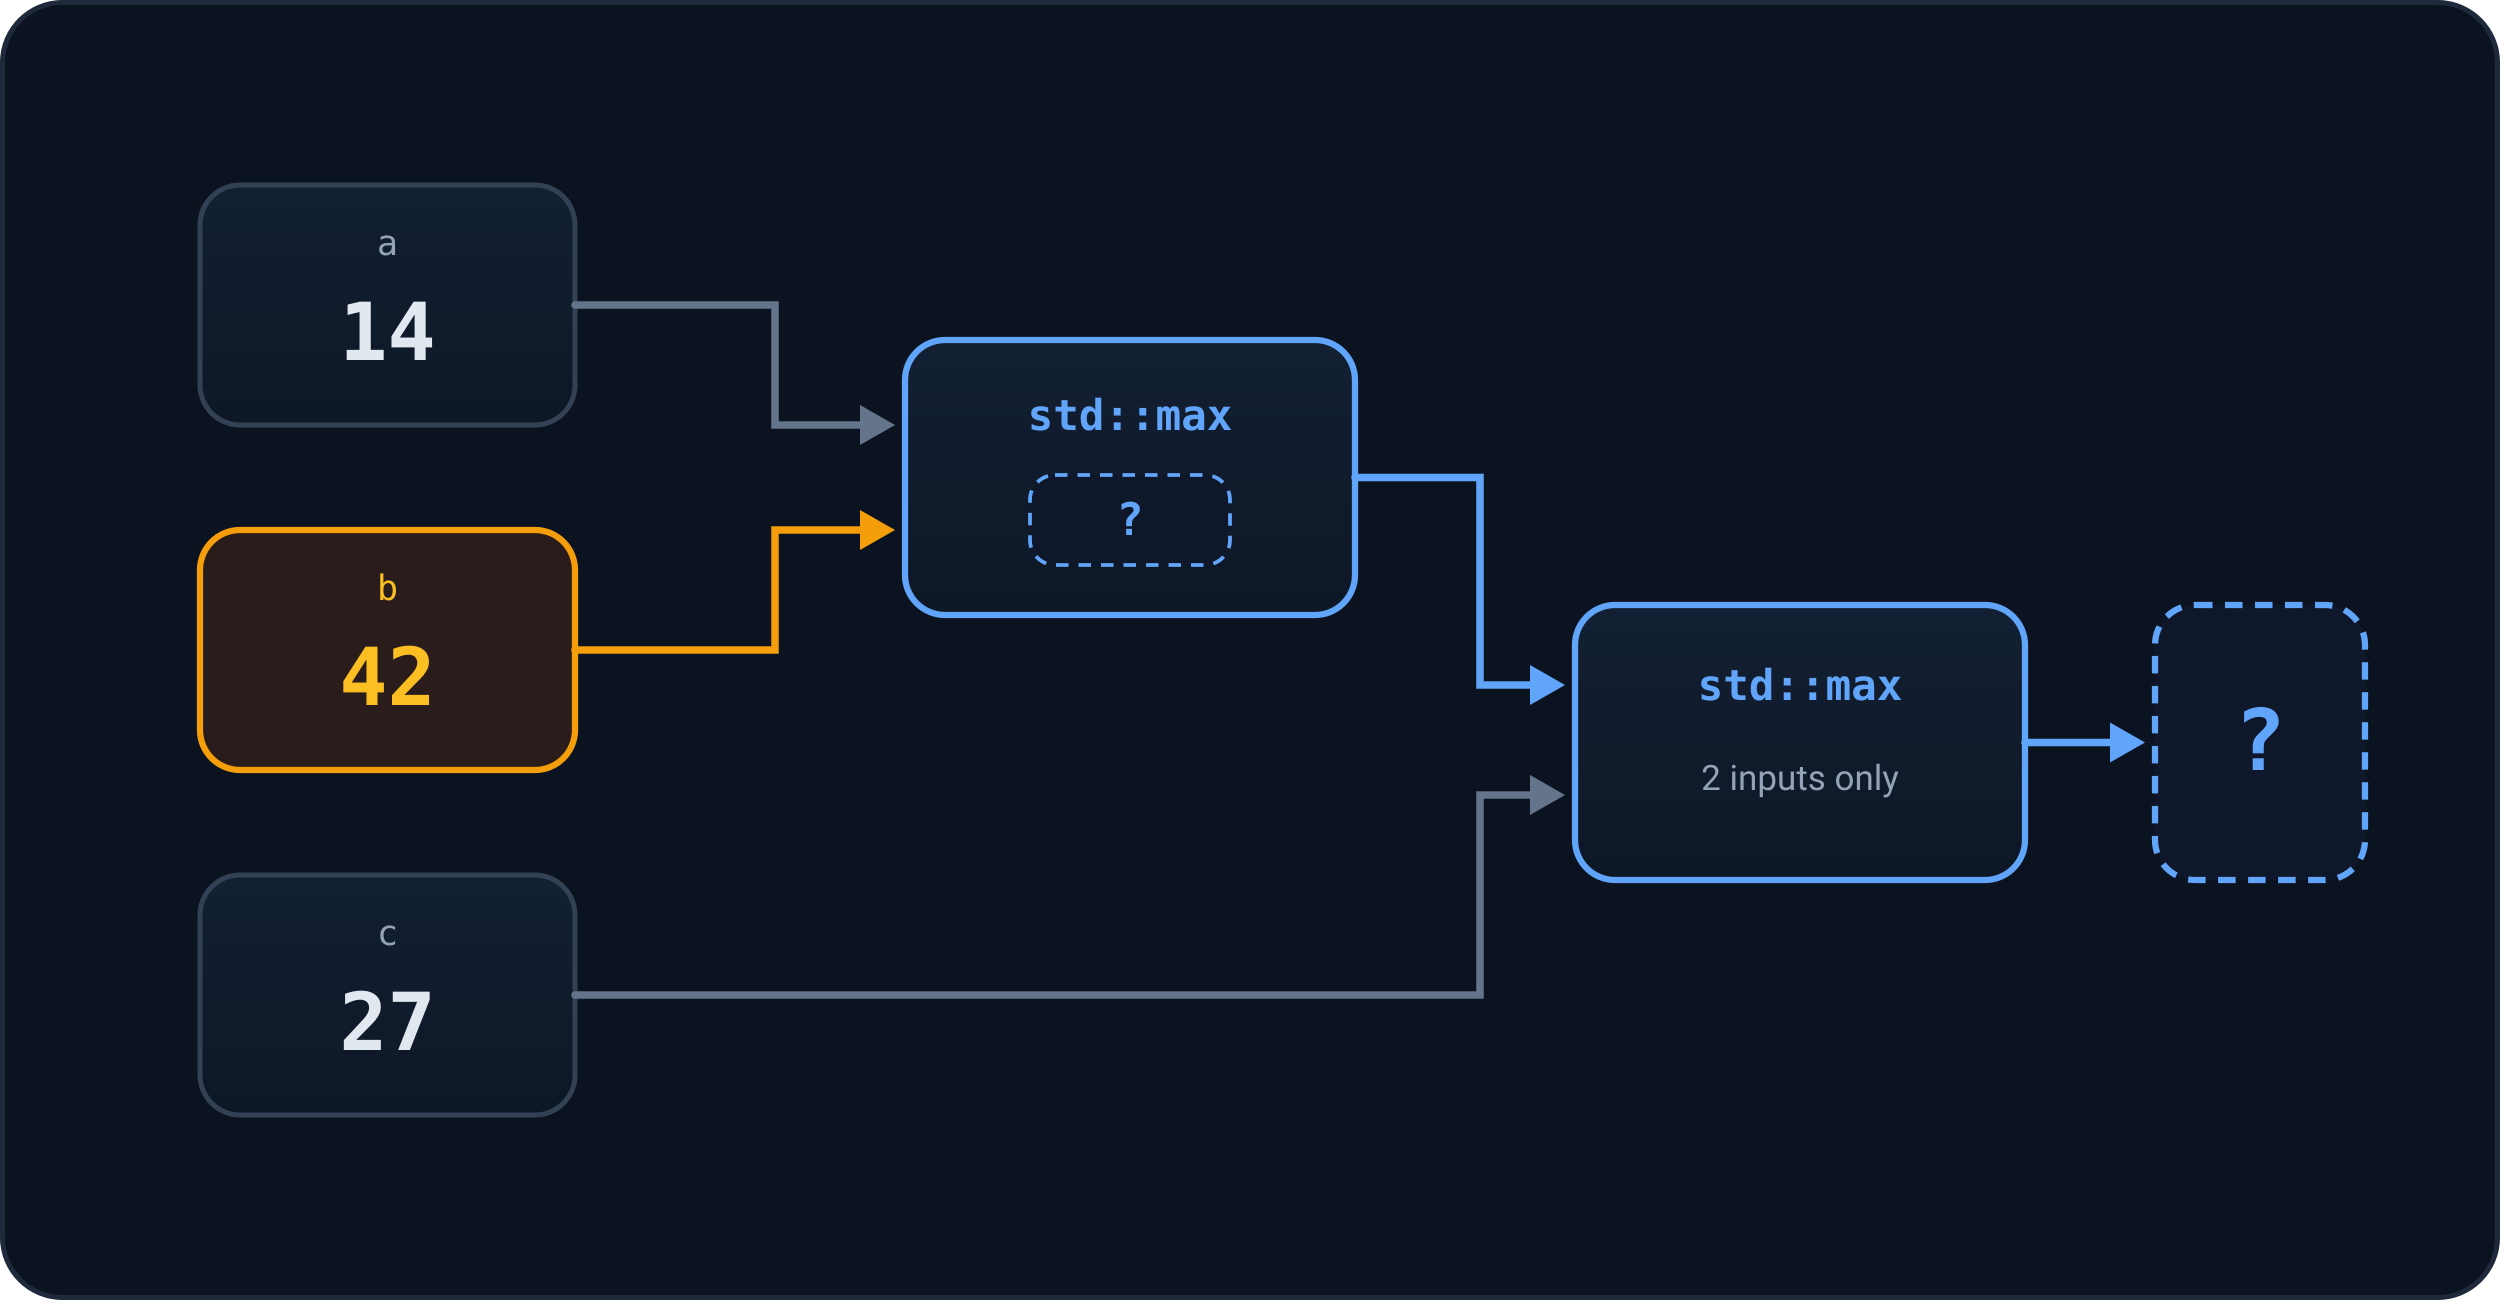
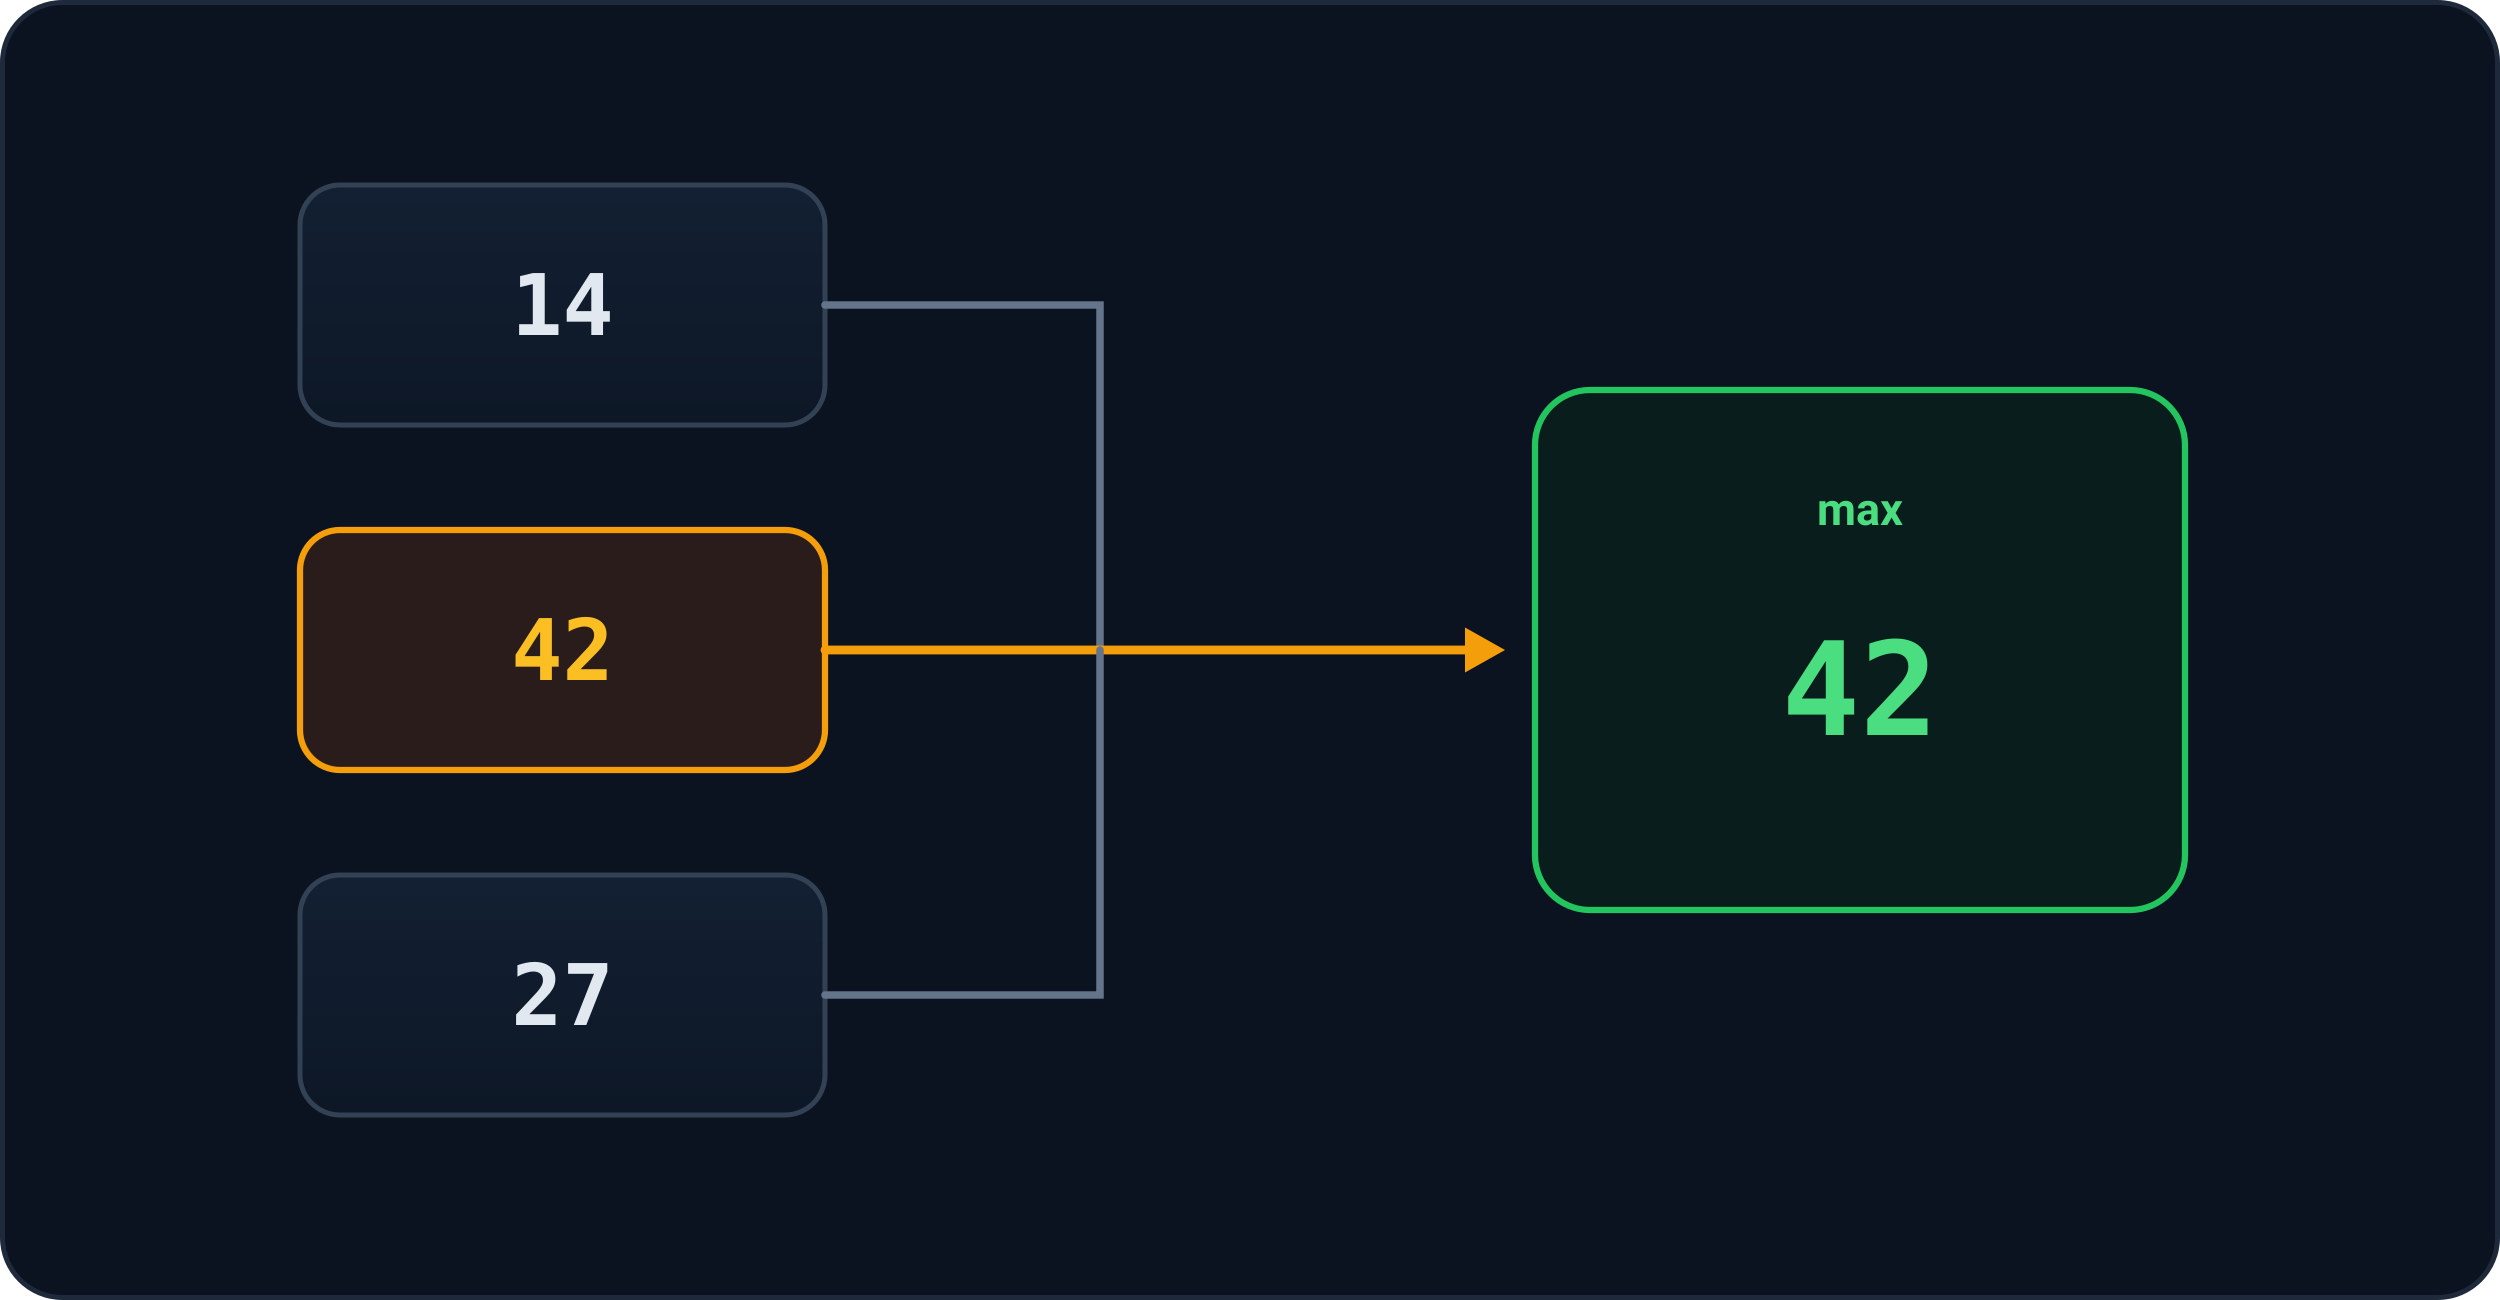
<svg xmlns="http://www.w3.org/2000/svg" viewBox="0 0 1000 520" role="img" aria-labelledby="max3Title max3Desc">
  <defs>
    <linearGradient id="m3Panel" x1="0" y1="0" x2="0" y2="1">
      <stop offset="0%" stop-color="#132033" />
      <stop offset="100%" stop-color="#0d1726" />
    </linearGradient>
  </defs>
  <rect x="1" y="1" width="998" height="518" rx="24" fill="#0b1220" stroke="#1e293b" stroke-width="2" />
  <g>
-     <rect x="80" y="74" width="150" height="96" rx="16" fill="url(#m3Panel)" stroke="#334155" stroke-width="2" />
-     <text x="155" y="102" text-anchor="middle" font-family="ui-monospace, SFMono-Regular, Menlo, Consolas, monospace" font-size="14" fill="#94a3b8">a</text>
-     <text x="155" y="144" text-anchor="middle" font-family="ui-monospace, SFMono-Regular, Menlo, Consolas, monospace" font-size="32" font-weight="700" fill="#e2e8f0">14</text>
-     <rect x="80" y="212" width="150" height="96" rx="16" fill="#78350f" opacity="0.28" />
-     <rect x="80" y="212" width="150" height="96" rx="16" fill="none" stroke="#f59e0b" stroke-width="2.5" />
-     <text x="155" y="240" text-anchor="middle" font-family="ui-monospace, SFMono-Regular, Menlo, Consolas, monospace" font-size="14" fill="#fbbf24">b</text>
-     <text x="155" y="282" text-anchor="middle" font-family="ui-monospace, SFMono-Regular, Menlo, Consolas, monospace" font-size="32" font-weight="700" fill="#fbbf24">42</text>
-     <rect x="80" y="350" width="150" height="96" rx="16" fill="url(#m3Panel)" stroke="#334155" stroke-width="2" />
-     <text x="155" y="378" text-anchor="middle" font-family="ui-monospace, SFMono-Regular, Menlo, Consolas, monospace" font-size="14" fill="#94a3b8">c</text>
-     <text x="155" y="420" text-anchor="middle" font-family="ui-monospace, SFMono-Regular, Menlo, Consolas, monospace" font-size="32" font-weight="700" fill="#e2e8f0">27</text>
+     <rect x="120" y="74" width="210" height="96" rx="16" fill="url(#m3Panel)" stroke="#334155" stroke-width="2" />
+     <text x="225" y="134" text-anchor="middle" font-family="ui-monospace, SFMono-Regular, Menlo, Consolas, monospace" font-size="34" font-weight="700" fill="#e2e8f0">14</text>
+     <rect x="120" y="212" width="210" height="96" rx="16" fill="#78350f" opacity="0.28" />
+     <rect x="120" y="212" width="210" height="96" rx="16" fill="none" stroke="#f59e0b" stroke-width="2.5" />
+     <text x="225" y="272" text-anchor="middle" font-family="ui-monospace, SFMono-Regular, Menlo, Consolas, monospace" font-size="34" font-weight="700" fill="#fbbf24">42</text>
+     <rect x="120" y="350" width="210" height="96" rx="16" fill="url(#m3Panel)" stroke="#334155" stroke-width="2" />
+     <text x="225" y="410" text-anchor="middle" font-family="ui-monospace, SFMono-Regular, Menlo, Consolas, monospace" font-size="34" font-weight="700" fill="#e2e8f0">27</text>
  </g>
  <g>
-     <path d="M 230 122 H 310 V 170 H 346" fill="none" stroke="#64748b" stroke-width="3" stroke-linecap="round" />
-     <path d="M 230 260 H 310 V 212 H 346" fill="none" stroke="#f59e0b" stroke-width="3" stroke-linecap="round" />
-     <polygon points="344,162 358,170 344,178" fill="#64748b" />
-     <polygon points="344,204 358,212 344,220" fill="#f59e0b" />
-     <rect x="362" y="136" width="180" height="110" rx="16" fill="url(#m3Panel)" stroke="#60a5fa" stroke-width="2.5" />
-     <text x="452" y="172" text-anchor="middle" font-family="ui-monospace, SFMono-Regular, Menlo, Consolas, monospace" font-size="17" font-weight="700" fill="#60a5fa">std::max</text>
-     <rect x="412" y="190" width="80" height="36" rx="10" fill="#0f172a" stroke="#60a5fa" stroke-width="1.5" stroke-dasharray="5 4" />
-     <text x="452" y="214" text-anchor="middle" font-family="ui-monospace, SFMono-Regular, Menlo, Consolas, monospace" font-size="18" font-weight="700" fill="#60a5fa">?</text>
+     <path d="M 330 122 H 440 V 260" fill="none" stroke="#64748b" stroke-width="3" stroke-linecap="round" />
+     <line x1="330" y1="260" x2="588" y2="260" stroke="#f59e0b" stroke-width="3.5" stroke-linecap="round" />
+     <path d="M 330 398 H 440 V 260" fill="none" stroke="#64748b" stroke-width="3" stroke-linecap="round" />
+     <polygon points="586,251 602,260 586,269" fill="#f59e0b" />
  </g>
  <g>
-     <path d="M 542 191 H 592 V 274 H 614" fill="none" stroke="#60a5fa" stroke-width="3" stroke-linecap="round" />
-     <path d="M 230 398 H 592 V 318 H 614" fill="none" stroke="#64748b" stroke-width="3" stroke-linecap="round" />
-     <polygon points="612,266 626,274 612,282" fill="#60a5fa" />
-     <polygon points="612,310 626,318 612,326" fill="#64748b" />
-     <rect x="630" y="242" width="180" height="110" rx="16" fill="url(#m3Panel)" stroke="#60a5fa" stroke-width="2.5" />
-     <text x="720" y="280" text-anchor="middle" font-family="ui-monospace, SFMono-Regular, Menlo, Consolas, monospace" font-size="17" font-weight="700" fill="#60a5fa">std::max</text>
-     <text x="720" y="316" text-anchor="middle" font-family="ui-sans-serif, system-ui, -apple-system, Segoe UI, Roboto, sans-serif" font-size="14" fill="#94a3b8">2 inputs only</text>
-   </g>
-   <g>
-     <line x1="810" y1="297" x2="846" y2="297" stroke="#60a5fa" stroke-width="3" stroke-linecap="round" />
-     <polygon points="844,289 858,297 844,305" fill="#60a5fa" />
-     <rect x="862" y="242" width="84" height="110" rx="16" fill="#0f172a" stroke="#60a5fa" stroke-width="2.5" stroke-dasharray="7 5" />
-     <text x="904" y="308" text-anchor="middle" font-family="ui-monospace, SFMono-Regular, Menlo, Consolas, monospace" font-size="34" font-weight="700" fill="#60a5fa">?</text>
+     <rect x="614" y="156" width="260" height="208" rx="22" fill="#052e16" opacity="0.4" />
+     <rect x="614" y="156" width="260" height="208" rx="22" fill="none" stroke="#22c55e" stroke-width="2.5" />
+     <text x="744" y="210" text-anchor="middle" font-family="ui-sans-serif, system-ui, -apple-system, Segoe UI, Roboto, sans-serif" font-size="18" font-weight="600" fill="#4ade80">max</text>
+     <text x="744" y="294" text-anchor="middle" font-family="ui-monospace, SFMono-Regular, Menlo, Consolas, monospace" font-size="52" font-weight="700" fill="#4ade80">42</text>
  </g>
</svg>
